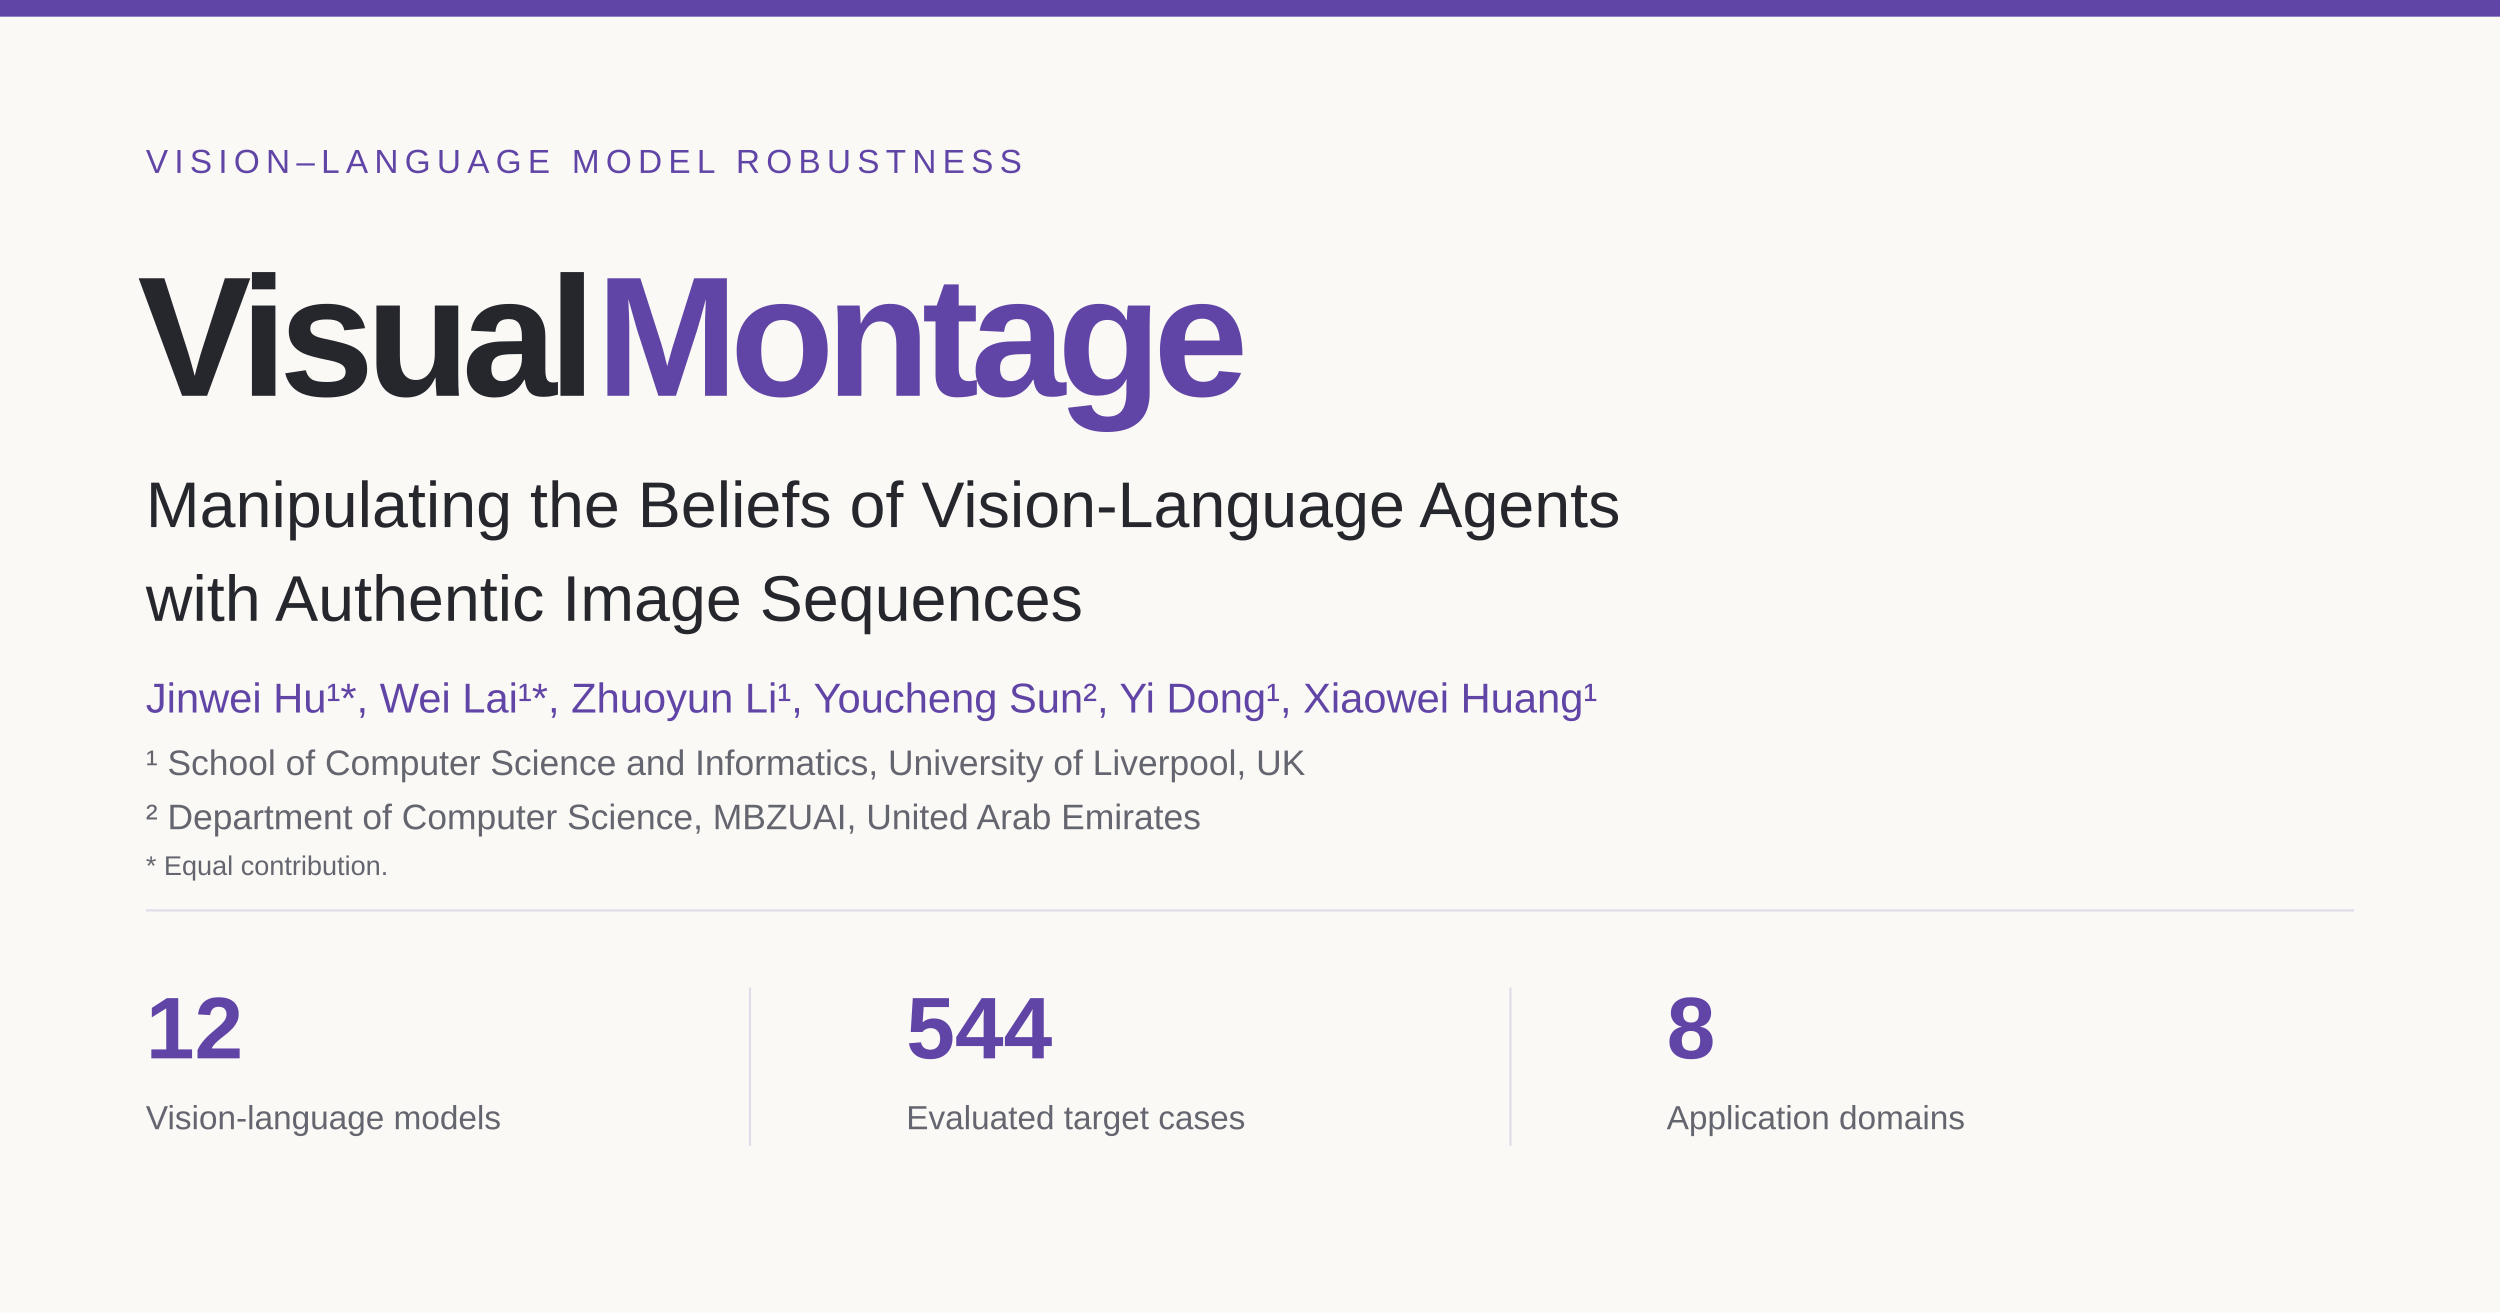
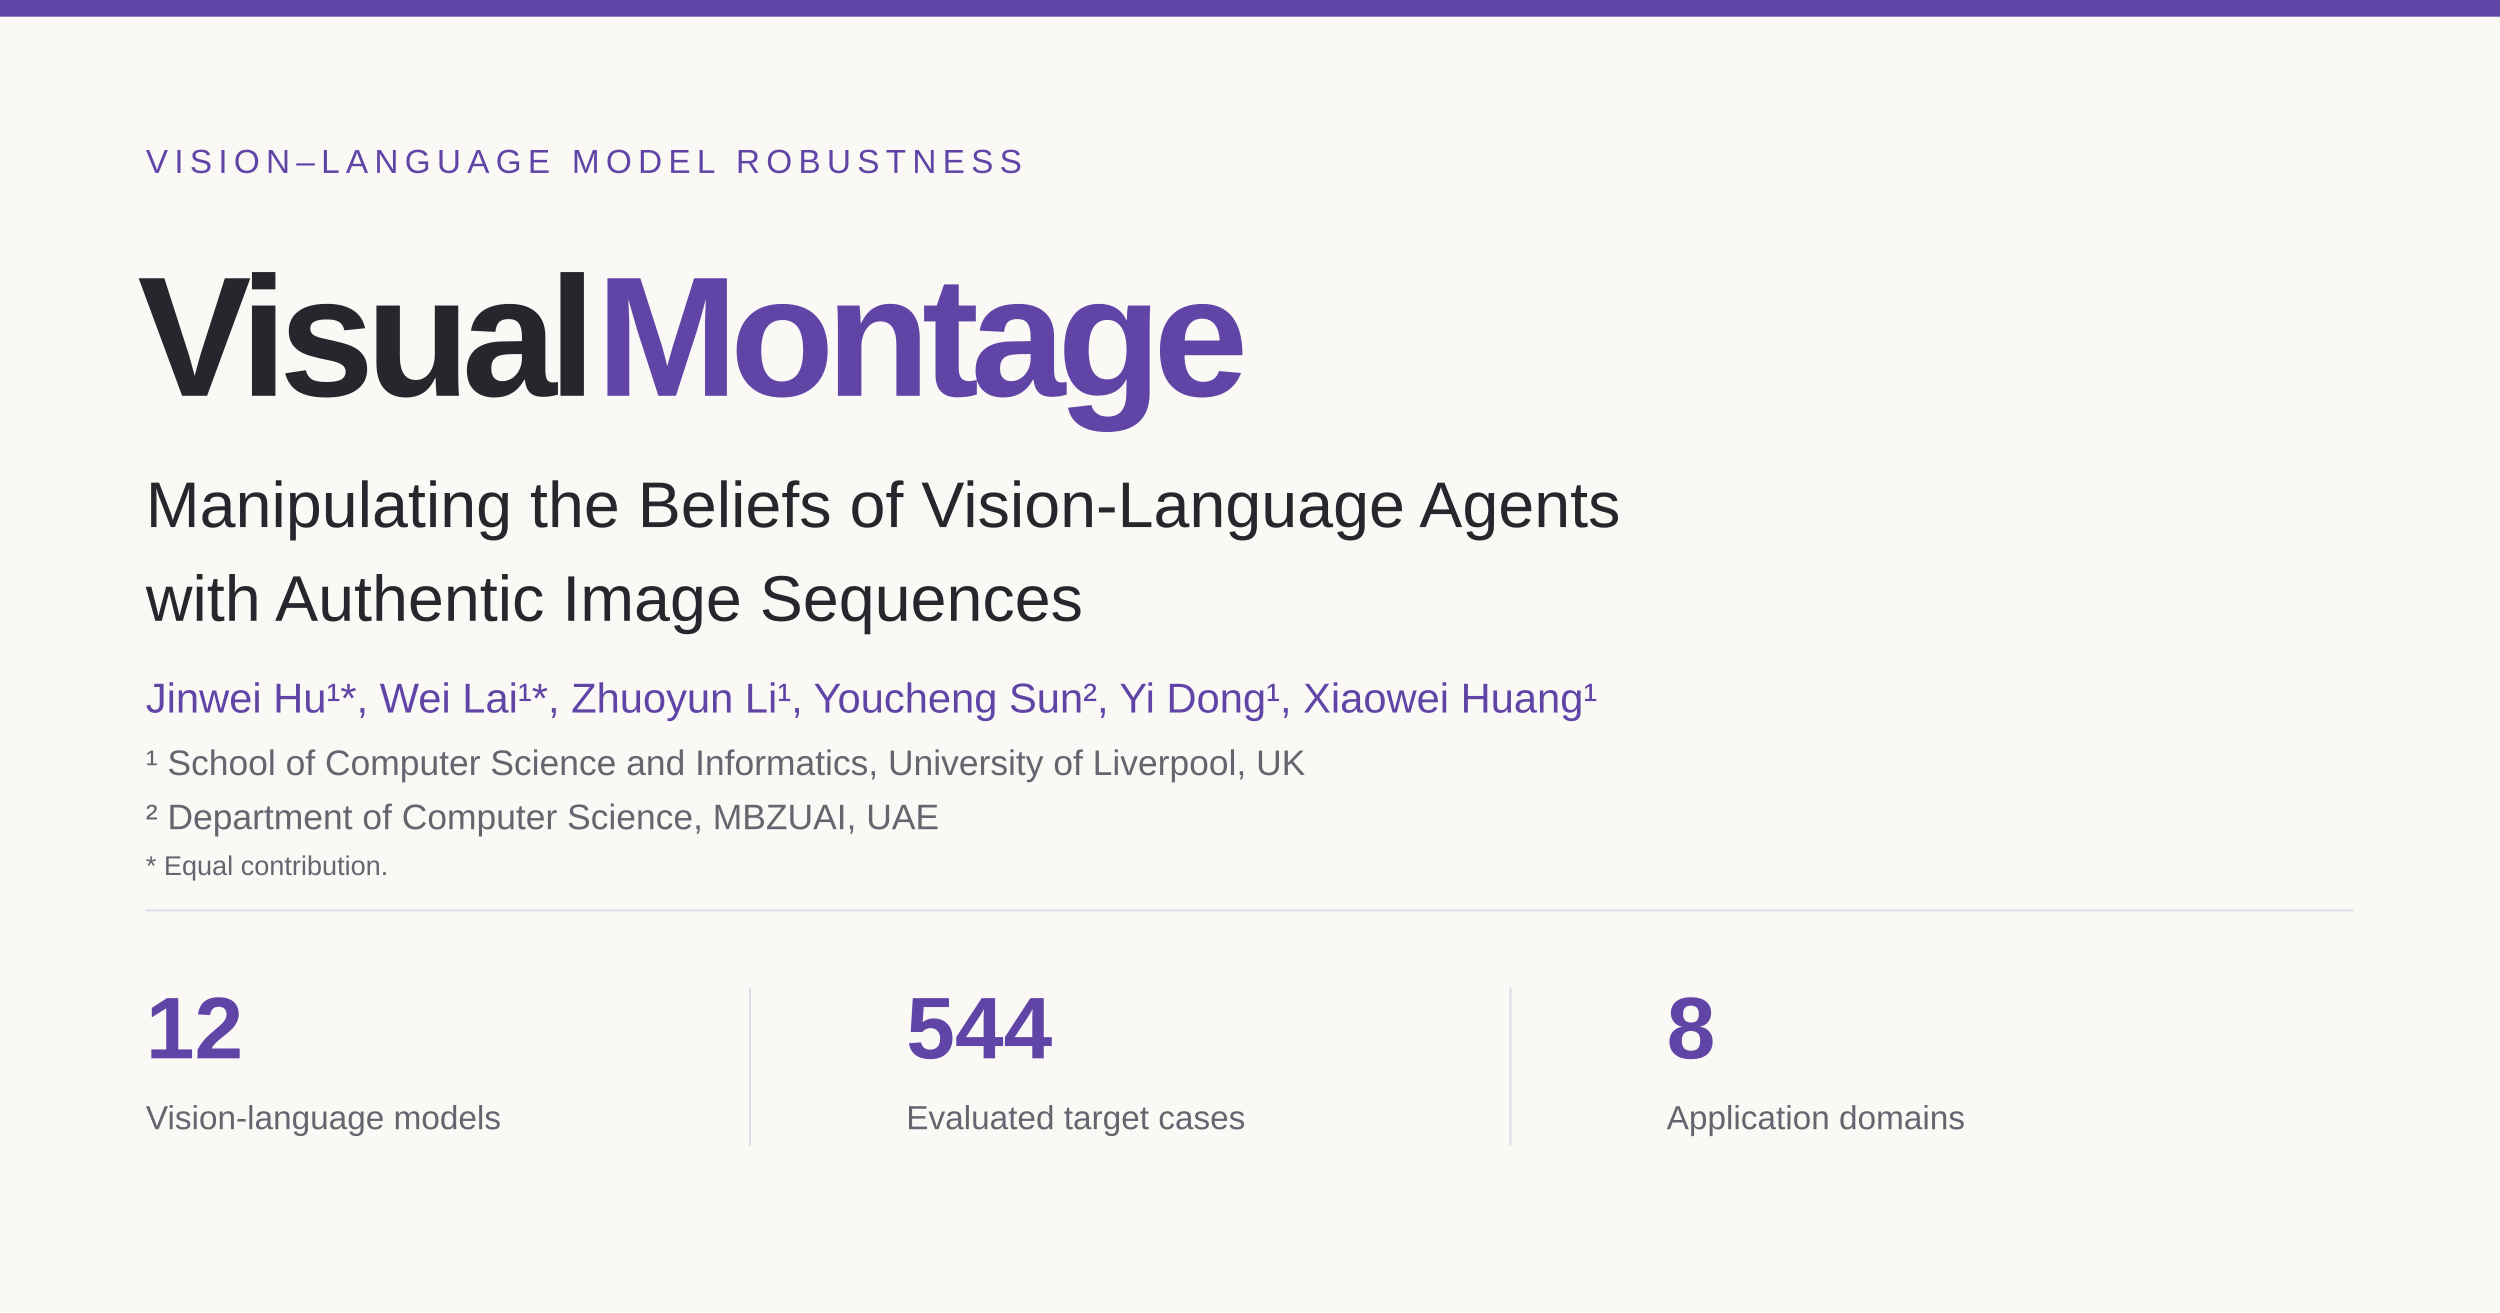
<svg xmlns="http://www.w3.org/2000/svg" width="1200" height="630" viewBox="0 0 1200 630">
  <rect width="1200" height="630" fill="#faf9f6" />
  <rect x="0" y="0" width="1200" height="8" fill="#6145a6" />
  <g font-family="Arial, Helvetica, sans-serif">
    <text x="70" y="83" fill="#6145a6" font-size="16" letter-spacing="3">VISION–LANGUAGE MODEL ROBUSTNESS</text>
    <text x="66" y="190" fill="#26262d" font-size="82" font-weight="700" letter-spacing="-4">Visual<tspan fill="#6145a6">Montage</tspan>
    </text>
    <text x="70" y="253" fill="#26262d" font-size="31">Manipulating the Beliefs of Vision-Language Agents</text>
    <text x="70" y="298" fill="#26262d" font-size="31">with Authentic Image Sequences</text>
    <text x="70" y="342" fill="#6145a6" font-size="20">Jinwei Hu¹*, Wei Lai¹*, Zhuoyun Li¹, Youcheng Sun², Yi Dong¹, Xiaowei Huang¹</text>
    <text x="70" y="372" fill="#65656f" font-size="17">¹ School of Computer Science and Informatics, University of Liverpool, UK</text>
-     <text x="70" y="398" fill="#65656f" font-size="17">² Department of Computer Science, MBZUAI, United Arab Emirates</text>
+     <text x="70" y="398" fill="#65656f" font-size="17">² Department of Computer Science, MBZUAI, UAE</text>
    <text x="70" y="420" fill="#65656f" font-size="13">* Equal contribution.</text>
    <path d="M70 437H1130" stroke="#e0dbe8" />
    <text x="70" y="508" fill="#6145a6" font-size="42" font-weight="600">12</text>
    <text x="70" y="542" fill="#65656f" font-size="16">Vision-language models</text>
    <text x="435" y="508" fill="#6145a6" font-size="42" font-weight="600">544</text>
    <text x="435" y="542" fill="#65656f" font-size="16">Evaluated target cases</text>
    <text x="800" y="508" fill="#6145a6" font-size="42" font-weight="600">8</text>
    <text x="800" y="542" fill="#65656f" font-size="16">Application domains</text>
    <path d="M360 474v76m365-76v76" stroke="#e0dbe8" />
  </g>
</svg>
